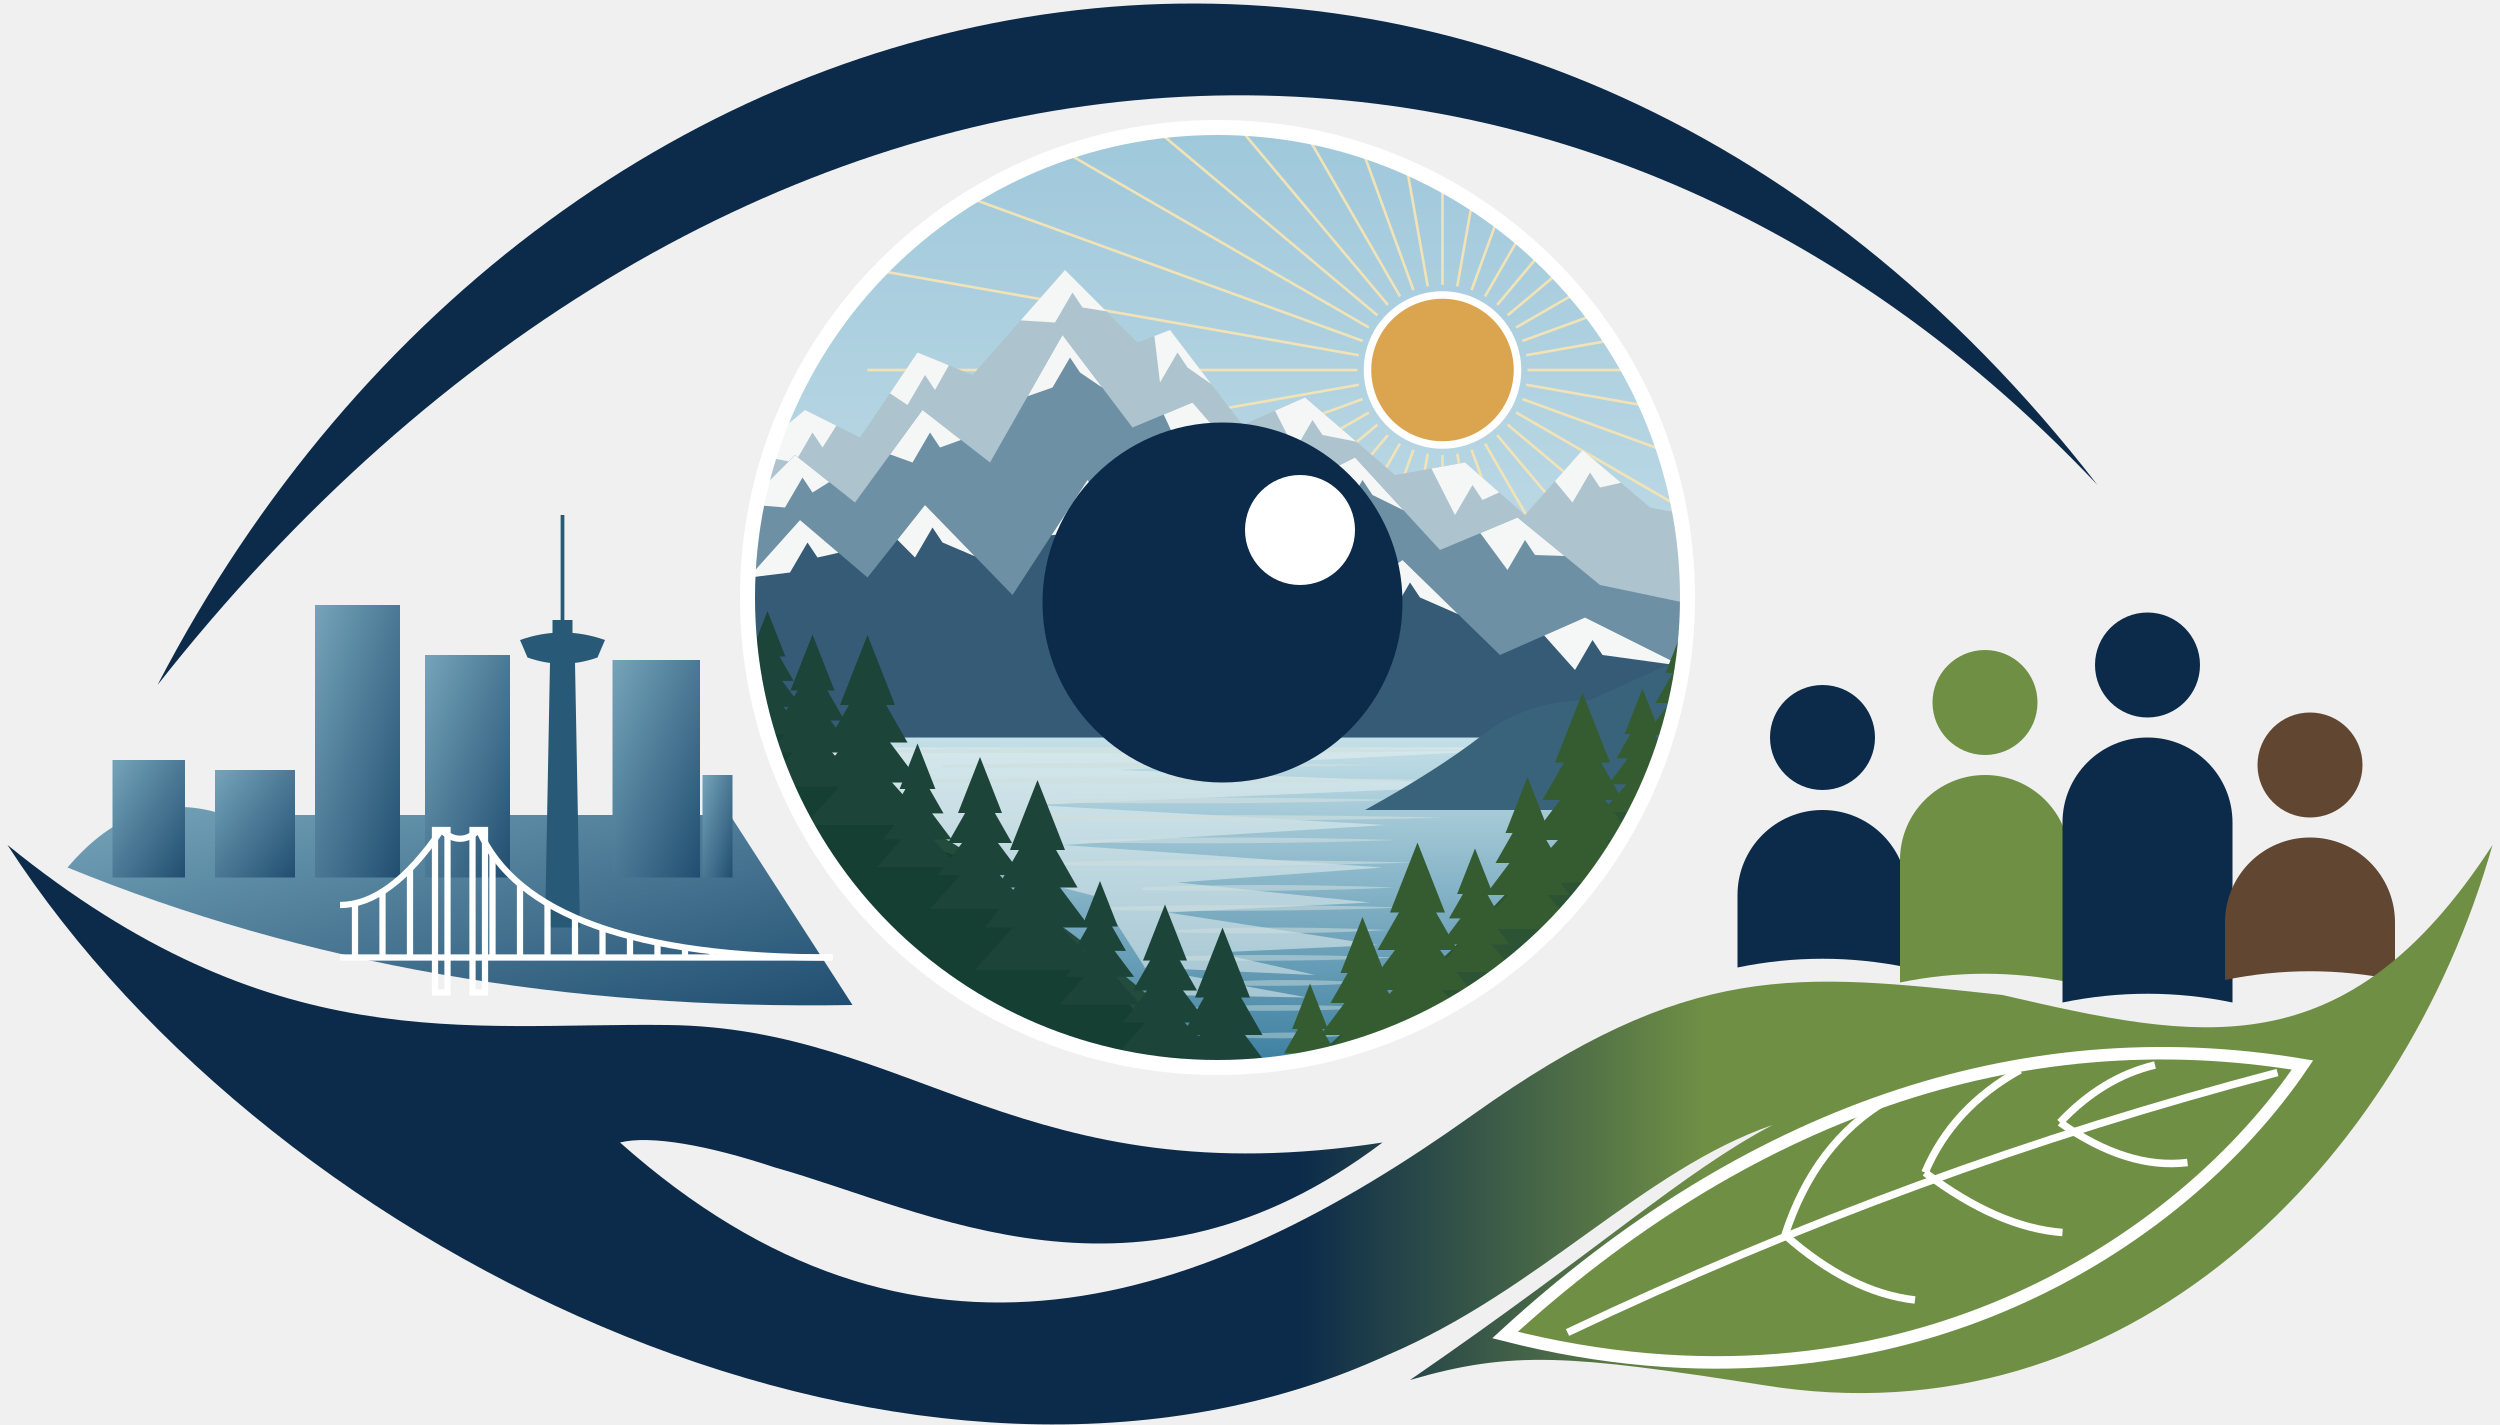
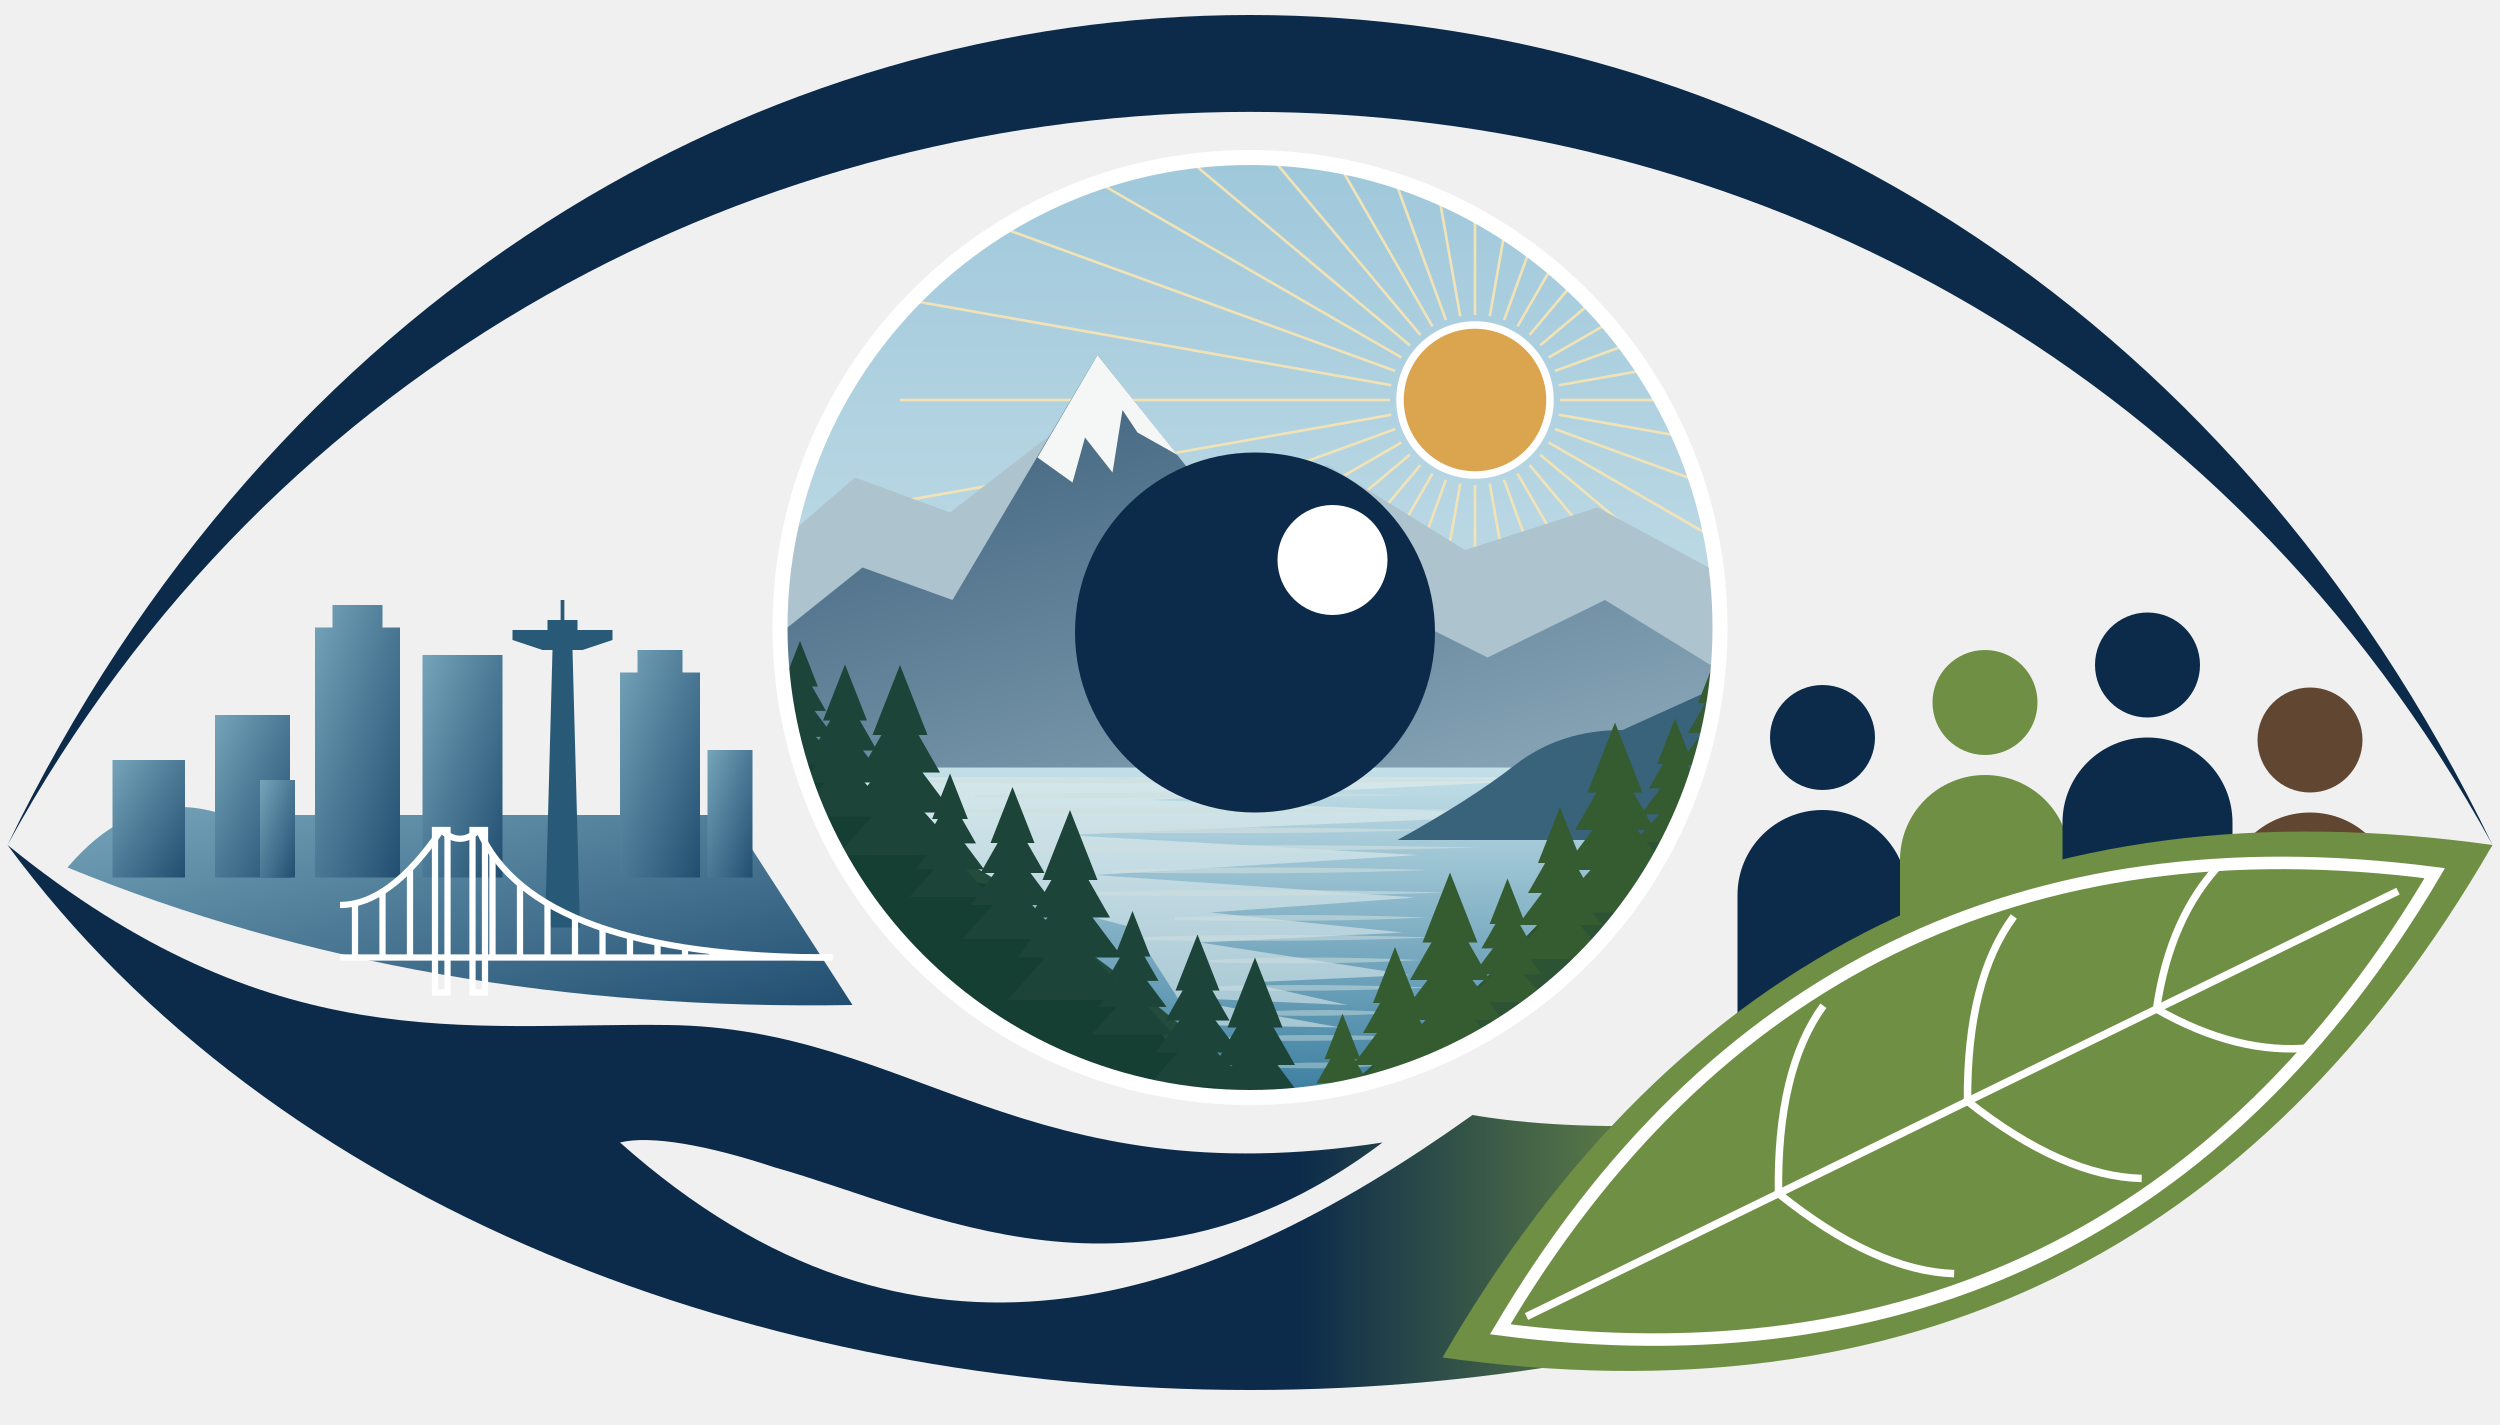
<svg xmlns="http://www.w3.org/2000/svg" width="1000" height="570" viewBox="133 139 1000 570">
  <defs>
    <linearGradient id="sky" x2="0" y2="1">
      <stop stop-color="#9fc8db" />
      <stop offset="1" stop-color="#e0edf0" />
    </linearGradient>
    <linearGradient id="water" x2="0" y2="1">
      <stop stop-color="#c4e0e8" />
      <stop offset="1" stop-color="#33789b" />
    </linearGradient>
    <linearGradient id="mount" x2="0.4" y2="1">
      <stop stop-color="#335774" />
      <stop offset="1" stop-color="#a6c1ce" />
    </linearGradient>
    <linearGradient id="swoosh">
      <stop offset=".0" stop-color="#0c2b4a" />
      <stop offset=".52" stop-color="#0c2b4a" />
      <stop offset=".68" stop-color="#6f8f45" />
      <stop offset="1" stop-color="#6f8f45" />
    </linearGradient>
    <linearGradient id="city" x2="1" y2="1">
      <stop stop-color="#75a4ba" />
      <stop offset="1" stop-color="#214e70" />
    </linearGradient>
    <clipPath id="iris">
      <circle cx="620" cy="378" r="188" />
    </clipPath>
    <g id="tree">
      <rect x="-1.2" y="-12" width="2.4" height="18" fill="currentColor" />
      <path d="M0 -64 L11 -36 H-11 Z" fill="currentColor" />
      <path d="M0 -49 L16 -21 H-16 Z" fill="currentColor" />
      <path d="M0 -33 L21 -5 H-21 Z" fill="currentColor" />
      <path d="M0 -16 L25 12 H-25 Z" fill="currentColor" />
    </g>
  </defs>
-   <path fill="#0c2b4a" d="M196 413C357 103 739 32 972 333 754 102 421 127 196 413Z" />
-   <g id="scene" clip-path="url(#iris)">
+   <path fill="#0c2b4a" d="M136 477 C350 34.333 916 34.333 1130 477 C916 86 350 86 136 477 Z" id="brow" />
+   <g id="scene" clip-path="url(#iris)" transform="translate(13 12)">
    <circle cx="620" cy="378" r="188" fill="url(#sky)" />
    <line id="ray0" x1="744.0" y1="287.0" x2="940.0" y2="287.0" stroke="#f2e3b7" stroke-width="1.05" />
    <line id="ray1" x1="743.483" y1="292.904" x2="936.506" y2="326.939" stroke="#f2e3b7" stroke-width="1.05" />
    <line id="ray2" x1="741.95" y1="298.629" x2="926.129" y2="365.665" stroke="#f2e3b7" stroke-width="1.05" />
    <line id="ray3" x1="739.445" y1="304.0" x2="909.186" y2="402.0" stroke="#f2e3b7" stroke-width="1.05" />
    <line id="ray4" x1="736.046" y1="308.855" x2="886.19" y2="434.841" stroke="#f2e3b7" stroke-width="1.05" />
    <line id="ray5" x1="731.855" y1="313.046" x2="857.841" y2="463.19" stroke="#f2e3b7" stroke-width="1.05" />
    <line id="ray6" x1="727.0" y1="316.445" x2="825.0" y2="486.186" stroke="#f2e3b7" stroke-width="1.05" />
    <line id="ray7" x1="721.629" y1="318.95" x2="788.665" y2="503.129" stroke="#f2e3b7" stroke-width="1.05" />
    <line id="ray8" x1="715.904" y1="320.483" x2="749.939" y2="513.506" stroke="#f2e3b7" stroke-width="1.05" />
    <line id="ray9" x1="710.0" y1="321.0" x2="710.0" y2="517.0" stroke="#f2e3b7" stroke-width="1.05" />
    <line id="ray10" x1="704.096" y1="320.483" x2="670.061" y2="513.506" stroke="#f2e3b7" stroke-width="1.05" />
    <line id="ray11" x1="698.371" y1="318.95" x2="631.335" y2="503.129" stroke="#f2e3b7" stroke-width="1.05" />
    <line id="ray12" x1="693.0" y1="316.445" x2="595.0" y2="486.186" stroke="#f2e3b7" stroke-width="1.05" />
    <line id="ray13" x1="688.145" y1="313.046" x2="562.159" y2="463.19" stroke="#f2e3b7" stroke-width="1.05" />
    <line id="ray14" x1="683.954" y1="308.855" x2="533.81" y2="434.841" stroke="#f2e3b7" stroke-width="1.05" />
    <line id="ray15" x1="680.555" y1="304.0" x2="510.814" y2="402" stroke="#f2e3b7" stroke-width="1.05" />
    <line id="ray16" x1="678.05" y1="298.629" x2="493.871" y2="365.665" stroke="#f2e3b7" stroke-width="1.05" />
    <line id="ray17" x1="676.517" y1="292.904" x2="483.494" y2="326.939" stroke="#f2e3b7" stroke-width="1.05" />
    <line id="ray18" x1="676.0" y1="287.0" x2="480.0" y2="287.0" stroke="#f2e3b7" stroke-width="1.05" />
    <line id="ray19" x1="676.517" y1="281.096" x2="483.494" y2="247.061" stroke="#f2e3b7" stroke-width="1.05" />
    <line id="ray20" x1="678.05" y1="275.371" x2="493.871" y2="208.335" stroke="#f2e3b7" stroke-width="1.05" />
    <line id="ray21" x1="680.555" y1="270.0" x2="510.814" y2="172" stroke="#f2e3b7" stroke-width="1.05" />
    <line id="ray22" x1="683.954" y1="265.145" x2="533.81" y2="139.159" stroke="#f2e3b7" stroke-width="1.05" />
    <line id="ray23" x1="688.145" y1="260.954" x2="562.159" y2="110.81" stroke="#f2e3b7" stroke-width="1.05" />
    <line id="ray24" x1="693.0" y1="257.555" x2="595" y2="87.814" stroke="#f2e3b7" stroke-width="1.05" />
    <line id="ray25" x1="698.371" y1="255.05" x2="631.335" y2="70.871" stroke="#f2e3b7" stroke-width="1.05" />
    <line id="ray26" x1="704.096" y1="253.517" x2="670.061" y2="60.494" stroke="#f2e3b7" stroke-width="1.05" />
    <line id="ray27" x1="710.0" y1="253.0" x2="710.0" y2="57.0" stroke="#f2e3b7" stroke-width="1.05" />
    <line id="ray28" x1="715.904" y1="253.517" x2="749.939" y2="60.494" stroke="#f2e3b7" stroke-width="1.05" />
    <line id="ray29" x1="721.629" y1="255.05" x2="788.665" y2="70.871" stroke="#f2e3b7" stroke-width="1.05" />
    <line id="ray30" x1="727.0" y1="257.555" x2="825" y2="87.814" stroke="#f2e3b7" stroke-width="1.05" />
    <line id="ray31" x1="731.855" y1="260.954" x2="857.841" y2="110.81" stroke="#f2e3b7" stroke-width="1.05" />
    <line id="ray32" x1="736.046" y1="265.145" x2="886.19" y2="139.159" stroke="#f2e3b7" stroke-width="1.05" />
    <line id="ray33" x1="739.445" y1="270.0" x2="909.186" y2="172" stroke="#f2e3b7" stroke-width="1.05" />
    <line id="ray34" x1="741.95" y1="275.371" x2="926.129" y2="208.335" stroke="#f2e3b7" stroke-width="1.05" />
    <line id="ray35" x1="743.483" y1="281.096" x2="936.506" y2="247.061" stroke="#f2e3b7" stroke-width="1.05" />
    <circle cx="710" cy="287" r="30" fill="#dba54f" stroke="white" stroke-width="3" />
-     <path id="ridge0" d="M410 340 L455 303 L477 314 L500 280 L522 289 L559 247 L588 276 L601 271 L630 309 L655 298 L691 329 L719 324 L743 345 L766 319 L793 342 L835 350 L835 580 L410 580 Z" fill="#adc3ce" />
-     <path d="M455 303 L467.54 309.27 L462 318 L458 312 L451 324 L433.4 320.76 Z" fill="#f5f7f6" />
-     <path d="M500 280 L512.54 285.13 L507 295 L503 289 L496 301 L488.96 296.32 Z" fill="#f5f7f6" />
-     <path d="M559 247 L575.53 263.53 L566 262 L562 256 L555 268 L541.24 267.16 Z" fill="#f5f7f6" />
-     <path d="M601 271 L617.53 292.66 L608 286 L604 280 L597 292 L594.76 273.4 Z" fill="#f5f7f6" />
-     <path d="M655 298 L675.52 315.67 L662 313 L658 307 L651 319 L643.0 303.28 Z" fill="#f5f7f6" />
-     <path d="M719 324 L732.68 335.97 L726 339 L722 333 L715 345 L705.56 326.4 Z" fill="#f5f7f6" />
-     <path d="M766 319 L781.39 332.11 L773 334 L769 328 L762 340 L754.96 331.48 Z" fill="#f5f7f6" />
-     <path id="ridge1" d="M410 362 L451 321 L475 340 L502 303 L529 324 L558 273 L586 310 L610 300 L643 338 L675 322 L709 359 L740 346 L773 373 L835 386 L835 580 L410 580 Z" fill="#6d90a5" />
-     <path d="M451 321 L464.68 331.83 L458 336 L454 330 L447 342 L431.32 340.68 Z" fill="#f5f7f6" />
-     <path d="M502 303 L517.39 314.97 L509 318 L505 312 L498 324 L489.04 320.76 Z" fill="#f5f7f6" />
-     <path d="M558 273 L573.96 294.09 L565 288 L561 282 L554 294 L544.08 297.48 Z" fill="#f5f7f6" />
-     <path d="M610 300 L628.81 321.66 L617 315 L613 309 L606 321 L598.48 304.8 Z" fill="#f5f7f6" />
-     <path d="M675 322 L694.38 343.09 L682 337 L678 331 L671 343 L659.64 329.68 Z" fill="#f5f7f6" />
-     <path d="M740 346 L758.81 361.39 L747 361 L743 355 L736 367 L725.12 352.24 Z" fill="#f5f7f6" />
-     <path id="ridge2" d="M410 395 L453 347 L480 370 L503 341 L538 377 L568 331 L600 369 L625 350 L661 386 L694 363 L733 401 L767 386 L835 420 L835 580 L410 580 Z" fill="#355b77" />
-     <path d="M453 347 L468.39 360.11 L460 362 L456 356 L449 368 L432.36 370.04 Z" fill="#f5f7f6" />
-     <path d="M503 341 L522.95 361.52 L510 356 L506 350 L499 362 L491.96 354.92 Z" fill="#f5f7f6" />
-     <path d="M568 331 L586.24 352.66 L575 346 L571 340 L564 352 L553.6 353.08 Z" fill="#f5f7f6" />
-     <path d="M625 350 L645.52 370.52 L632 365 L628 359 L621 371 L613.0 359.12 Z" fill="#f5f7f6" />
-     <path d="M694 363 L716.23 384.66 L701 378 L697 372 L690 384 L678.16 374.04 Z" fill="#f5f7f6" />
-     <path d="M767 386 L805.76 405.38 L774 401 L770 395 L763 407 L750.68 393.2 Z" fill="#f5f7f6" />
+     <path id="ridge-far" d="M410 363 L462 318 L500 332 L553 291 L608 322 L651 313 L706 347 L759 330 L835 371 V580 H410Z" fill="#adc3ce" />
+     <path id="ridge-near" d="M410 398 L465 354 L501 367 L559 269 L622 348 L663 364 L715 390 L762 367 L835 412 V580 H410Z" fill="url(#mount)" />
+     <path id="snow-cap" d="M535 310 L559 269 L591 309 L575 300 L569 291 L565 316 L554 302 L549 320Z" fill="#f5f7f6" />
    <path d="M423 434H821V574H423Z" fill="url(#water)" />
    <path fill="#e5f1f1" d="M454 438H757L580 447 735 453 546 461 687 469 558 477 686 486 604 492 681 500 600 504 684 517 619 520 659 529 590 526 656 538 598 537 573 498 470 471Z" opacity=".55" />
    <path d="M474 439q121.5 -2 270 0q-108.0 2 -270 1Z" fill="#cfdfdf" opacity="0.75" />
    <path d="M510 445q77.9 -2 173 0q-69.2 2 -173 1Z" fill="#cfdfdf" opacity="0.72" />
    <path d="M487 451q101.2 -2 225 0q-90.0 2 -225 1Z" fill="#cfdfdf" opacity="0.70" />
    <path d="M548 459q64.4 -2 143 0q-57.2 2 -143 1Z" fill="#cfdfdf" opacity="0.68" />
    <path d="M520 466q86.4 -2 192 0q-76.8 2 -192 1Z" fill="#cfdfdf" opacity="0.65" />
    <path d="M565 475q56.7 -2 126 0q-50.4 2 -126 1Z" fill="#cfdfdf" opacity="0.62" />
    <path d="M548 484q68.0 -2 151 0q-60.4 2 -151 1Z" fill="#cfdfdf" opacity="0.60" />
    <path d="M590 494q45.5 -2 101 0q-40.4 2 -101 1Z" fill="#cfdfdf" opacity="0.57" />
    <path d="M571 502q55.4 -2 123 0q-49.2 2 -123 1Z" fill="#cfdfdf" opacity="0.55" />
    <path d="M604 511q37.8 -2 84 0q-33.6 2 -84 1Z" fill="#cfdfdf" opacity="0.53" />
    <path d="M592 522q45.0 -2 100 0q-40.0 2 -100 1Z" fill="#cfdfdf" opacity="0.50" />
    <path d="M620 532q26.6 -2 59 0q-23.6 2 -59 1Z" fill="#cfdfdf" opacity="0.47" />
    <path d="M610 542q33.8 -2 75 0q-30.0 2 -75 1Z" fill="#cfdfdf" opacity="0.45" />
    <path d="M626 553q21.6 -2 48 0q-19.2 2 -48 1Z" fill="#cfdfdf" opacity="0.42" />
    <path fill="#38637b" d="M679 463Q708 447 726 433T769 419L811 400V463Z" />
    <path fill="#244c3d" d="M430 422C459 429 473 458 495 467C528 480 534 495 557 509C586 530 602 548 635 569H420Z" />
    <path fill="#2b5334" d="M650 570C670 553 685 536 700 531C725 511 741 486 758 478C776 466 790 449 809 437V576Z" />
    <path fill="#153f33" d="M424 405 447 423 459 433 470 457 486 461 497 476 515 481 528 497 548 504 560 523 575 526 587 544 607 551 619 564 640 570H420Z" />
    <use href="#tree" transform="translate(440 425) scale(0.65)" color="#1c4438" />
    <use href="#tree" transform="translate(458 444) scale(0.8)" color="#1c4438" />
    <use href="#tree" transform="translate(480 457) scale(1)" color="#1c4438" />
    <use href="#tree" transform="translate(500 478) scale(0.65)" color="#1c4438" />
    <use href="#tree" transform="translate(525 493) scale(0.8)" color="#1c4438" />
    <use href="#tree" transform="translate(548 515) scale(1)" color="#1c4438" />
    <use href="#tree" transform="translate(573 533) scale(0.65)" color="#1c4438" />
    <use href="#tree" transform="translate(599 552) scale(0.8)" color="#1c4438" />
    <use href="#tree" transform="translate(622 574) scale(1)" color="#1c4438" />
    <use href="#tree" transform="translate(657 574) scale(0.65)" color="#355c31" />
    <use href="#tree" transform="translate(678 557) scale(0.8)" color="#355c31" />
    <use href="#tree" transform="translate(700 540) scale(1)" color="#355c31" />
    <use href="#tree" transform="translate(723 520) scale(0.65)" color="#355c31" />
    <use href="#tree" transform="translate(744 501) scale(0.8)" color="#355c31" />
    <use href="#tree" transform="translate(766 480) scale(1)" color="#355c31" />
    <use href="#tree" transform="translate(790 456) scale(0.65)" color="#355c31" />
    <use href="#tree" transform="translate(808 437) scale(0.8)" color="#355c31" />
    <circle cx="622" cy="380" r="72" fill="#0c2b4a" />
    <circle cx="653" cy="351" r="22" fill="white" />
  </g>
  <g id="skyline" fill="url(#city)">
-     <path d="M160 486 Q188 453 223 465 H425 L474 541 Q302 544 160 486 Z" />
-     <rect id="building0" x="178" y="443" width="29" height="47" />
-     <rect id="building1" x="219" y="447" width="32" height="43" />
-     <rect id="building2" x="259" y="381" width="34" height="109" />
-     <rect id="building3" x="303" y="401" width="34" height="89" />
-     <rect id="building4" x="378" y="403" width="35" height="87" />
-     <rect id="building5" x="414" y="449" width="12" height="41" />
+     <path d="M160 486 Q188 453 223 465 H425 L474 541 Q302 544 160 486Z" />
+     <path id="building0" d="M178 490 V443 H207 V490Z" />
+     <path id="building1" d="M219 490 V425 H249 V490Z" />
+     <path id="building2" d="M259 490 V390 H266 V381 H286 V390 H293 V490Z" />
+     <path id="building3" d="M302 490 V401 H334 V490Z" />
+     <path id="building4" d="M381 490 V408 H388 V399 H406 V408 H413 V490Z" />
+     <path id="building5" d="M416 490 V439 H434 V490Z" />
+     <path id="building6" d="M237 490 V451 H251 V490Z" />
    <g id="harbour" fill="#285a77">
-       <path id="shaft" d="M351 510 L353 404 L363 404 L365 510 Z" />
-       <path id="disc" d="M341 395 Q358 389 375 395 L372 402 Q358 407 344 402 Z" />
-       <rect x="354" y="387" width="8" height="6" />
-       <line x1="358" y1="345" x2="358" y2="387" stroke="#285a77" stroke-width="1.5" />
+       <path id="shaft" d="M351 510 L354 399 H362 L365 510Z" />
+       <path id="disc" d="M338 391 H378 V395 L366 399 H350 L338 395Z" />
+       <path d="M352 391 V387 H364 V391Z" />
+       <path id="spire" d="M358 387 V379" fill="none" stroke="#285a77" stroke-width="1.5" />
    </g>
  </g>
  <g id="bridge" fill="none" stroke="white" stroke-width="2.5">
    <rect x="307" y="471" width="5" height="65" />
    <rect x="322" y="471" width="5" height="65" />
    <path id="deck" d="M269 522 H466" />
    <path d="M269 501 Q289 501 309.5 471 M309.5 471 Q317 478 324.5 471 M324.5 471 Q347 522 466 522" />
    <line x1="275" y1="500.342" x2="275" y2="522" />
    <line x1="286" y1="495.714" x2="286" y2="522" />
    <line x1="297" y1="486.661" x2="297" y2="522" />
    <line x1="330" y1="480.74" x2="330" y2="522" />
    <line x1="341" y1="492.662" x2="341" y2="522" />
    <line x1="352" y1="500.41" x2="352" y2="522" />
    <line x1="363" y1="506.014" x2="363" y2="522" />
    <line x1="374" y1="510.252" x2="374" y2="522" />
    <line x1="385" y1="513.521" x2="385" y2="522" />
    <line x1="396" y1="516.057" x2="396" y2="522" />
    <line x1="407" y1="518.013" x2="407" y2="522" />
    <line x1="418" y1="519.496" x2="418" y2="522" />
    <line x1="429" y1="520.582" x2="429" y2="522" />
    <line x1="440" y1="521.331" x2="440" y2="522" />
    <line x1="451" y1="521.786" x2="451" y2="522" />
  </g>
  <g id="people">
    <circle cx="862" cy="434" r="21" fill="#0c2b4a" />
-     <path d="M828 526 V497 A34 34 0 0 1 896 497 V526 Q862 519 828 526 Z" fill="#0c2b4a" />
+     <path d="M828 604.762 V497 A34 34 0 0 1 896 497 L896 566.038 L894 566.922 L892 567.819 L890 568.728 L888 569.650 L886 570.585 L884 571.532 L882 572.494 L880 573.469 L878 574.457 L876 575.461 L874 576.479 L872 577.511 L870 578.559 L868 579.623 L866 580.703 L864 581.799 L862 582.911 L860 584.041 L858 585.188 L856 586.352 L854 587.535 L852 588.737 L850 589.957 L848 591.197 L846 592.456 L844 593.736 L842 595.036 L840 596.358 L838 597.702 L836 599.067 L834 600.455 L832 601.867 L830 603.302 L828 604.762Z" fill="#0c2b4a" />
    <circle cx="927" cy="420" r="21" fill="#6f8f45" />
-     <path d="M893 532 V483 A34 34 0 0 1 961 483 V532 Q927 525 893 532 Z" fill="#6f8f45" />
+     <path d="M893 567.369 V483 A34 34 0 0 1 961 483 L961 542.384 L959 543.000 L957 543.622 L955 544.249 L953 544.881 L951 545.519 L949 546.162 L947 546.812 L945 547.468 L943 548.130 L941 548.799 L939 549.474 L937 550.157 L935 550.847 L933 551.544 L931 552.249 L929 552.961 L927 553.682 L925 554.411 L923 555.148 L921 555.894 L919 556.649 L917 557.413 L915 558.186 L913 558.968 L911 559.761 L909 560.563 L907 561.376 L905 562.199 L903 563.032 L901 563.877 L899 564.733 L897 565.600 L895 566.479 L893 567.369Z" fill="#6f8f45" />
    <circle cx="992" cy="405" r="21" fill="#0c2b4a" />
-     <path d="M958 540 V468 A34 34 0 0 1 1026 468 V540 Q992 533 958 540 Z" fill="#0c2b4a" />
-     <circle cx="1057" cy="445" r="21" fill="#614631" />
-     <path d="M1023 531 V508 A34 34 0 0 1 1091 508 V531 Q1057 524 1023 531 Z" fill="#614631" />
+     <path d="M958 543.311 V468 A34 34 0 0 1 1026 468 L1026 523.873 L1024 524.434 L1022 524.993 L1020 525.551 L1018 526.107 L1016 526.663 L1014 527.217 L1012 527.771 L1010 528.325 L1008 528.879 L1006 529.433 L1004 529.987 L1002 530.542 L1000 531.097 L998 531.654 L996 532.212 L994 532.771 L992 533.332 L990 533.895 L988 534.460 L986 535.027 L984 535.596 L982 536.168 L980 536.743 L978 537.321 L976 537.902 L974 538.487 L972 539.075 L970 539.667 L968 540.263 L966 540.864 L964 541.468 L962 542.078 L960 542.692 L958 543.311Z" fill="#0c2b4a" />
+     <circle cx="1057" cy="435" r="21" fill="#614631" />
+     <path d="M1023 524.714 V498 A34 34 0 0 1 1091 498 L1091 502.645 L1089 503.458 L1087 504.255 L1085 505.037 L1083 505.804 L1081 506.558 L1079 507.298 L1077 508.026 L1075 508.743 L1073 509.447 L1071 510.141 L1069 510.825 L1067 511.499 L1065 512.164 L1063 512.821 L1061 513.469 L1059 514.109 L1057 514.741 L1055 515.367 L1053 515.986 L1051 516.599 L1049 517.206 L1047 517.808 L1045 518.404 L1043 518.995 L1041 519.582 L1039 520.165 L1037 520.744 L1035 521.320 L1033 521.892 L1031 522.461 L1029 523.028 L1027 523.592 L1025 524.154 L1023 524.714Z" fill="#614631" />
  </g>
-   <path fill="url(#swoosh)" d="M136 477C242 563 319 548 400 549 498 550 543 618 686 596 588 670 504 623 443 606 416 597 393 593 381 596 499 701 614 662 722 585 809 523 851 528 934 537 1012 555 1071 568 1130 477 1094 604 984 717 838 693 761 681 738 679 697 691 774 638 806 608 842 589 790 607 749 655 688 681 503 766 244 644 136 477Z" />
+   <path fill="url(#swoosh)" d="M136 477 C242 563 319 548 400 549 C498 550 543 618 686 596 C588 670 504 623 443 606 C416 597 393 593 381 596 C499 701 614 662 722 585 C809 600 1000 580 1130 477 C916 767.667 350 767.667 136 477Z" id="hand" />
  <g id="leaf">
-     <path id="leaf-fill" d="M735 673 C831 585 940 546 1054 565 C1006 636 892 713 735 673 Z" fill="#6f8f45" stroke="white" stroke-width="5" />
-     <path id="central-vein" d="M760 672 Q899 606 1044 568" fill="none" stroke="white" stroke-width="3" />
-     <path id="upper-vein0" d="M847 633 Q859 596 888 579" fill="none" stroke="white" stroke-width="3" />
-     <path id="upper-vein1" d="M903 608 Q914 582 941 567" fill="none" stroke="white" stroke-width="3" />
-     <path id="upper-vein2" d="M957 588 Q974 570 995 565" fill="none" stroke="white" stroke-width="3" />
-     <path id="lower-vein0" d="M847 633 Q873 656 899 659" fill="none" stroke="white" stroke-width="3" />
-     <path id="lower-vein1" d="M903 608 Q932 630 958 632" fill="none" stroke="white" stroke-width="3" />
-     <path id="lower-vein2" d="M957 588 Q984 607 1008 604" fill="none" stroke="white" stroke-width="3" />
+     <path id="leaf-fill" fill="#6f8f45" d="M710.000 682.000 C803.943 519.307 943.943 450.973 1130.000 477.000 C1036.057 639.693 896.057 708.027 710.000 682.000Z" />
+     <path id="leaf-inner-outline" d="M733.100 670.725 C817.084 528.471 943.084 466.971 1106.900 488.275 C1022.916 630.529 896.916 692.029 733.100 670.725Z" fill="none" stroke="white" stroke-width="5" />
+     <path id="central-vein" d="M743.600 665.600 Q920.000 579.500 1092.200 495.450" fill="none" stroke="white" stroke-width="3" />
+     <path id="upper-vein0" d="M844.400 616.400 Q843.684 566.986 862.345 541.290" fill="none" stroke="white" stroke-width="3" />
+     <path id="upper-vein1" d="M920.000 579.500 Q919.717 530.974 938.523 505.574" fill="none" stroke="white" stroke-width="3" />
+     <path id="upper-vein2" d="M995.600 542.600 Q1000.952 505.619 1021.637 484.067" fill="none" stroke="white" stroke-width="3" />
+     <path id="lower-vein0" d="M844.400 616.400 Q882.916 647.364 914.655 648.460" fill="none" stroke="white" stroke-width="3" />
+     <path id="lower-vein1" d="M920.000 579.500 Q958.083 609.576 989.677 610.376" fill="none" stroke="white" stroke-width="3" />
+     <path id="lower-vein2" d="M995.600 542.600 Q1028.048 561.131 1057.763 558.083" fill="none" stroke="white" stroke-width="3" />
  </g>
-   <circle id="iris-ring" cx="620" cy="378" r="188" fill="none" stroke="white" stroke-width="6" />
+   <circle id="iris-ring" cx="633" cy="390" r="188" fill="none" stroke="white" stroke-width="6" />
</svg>
